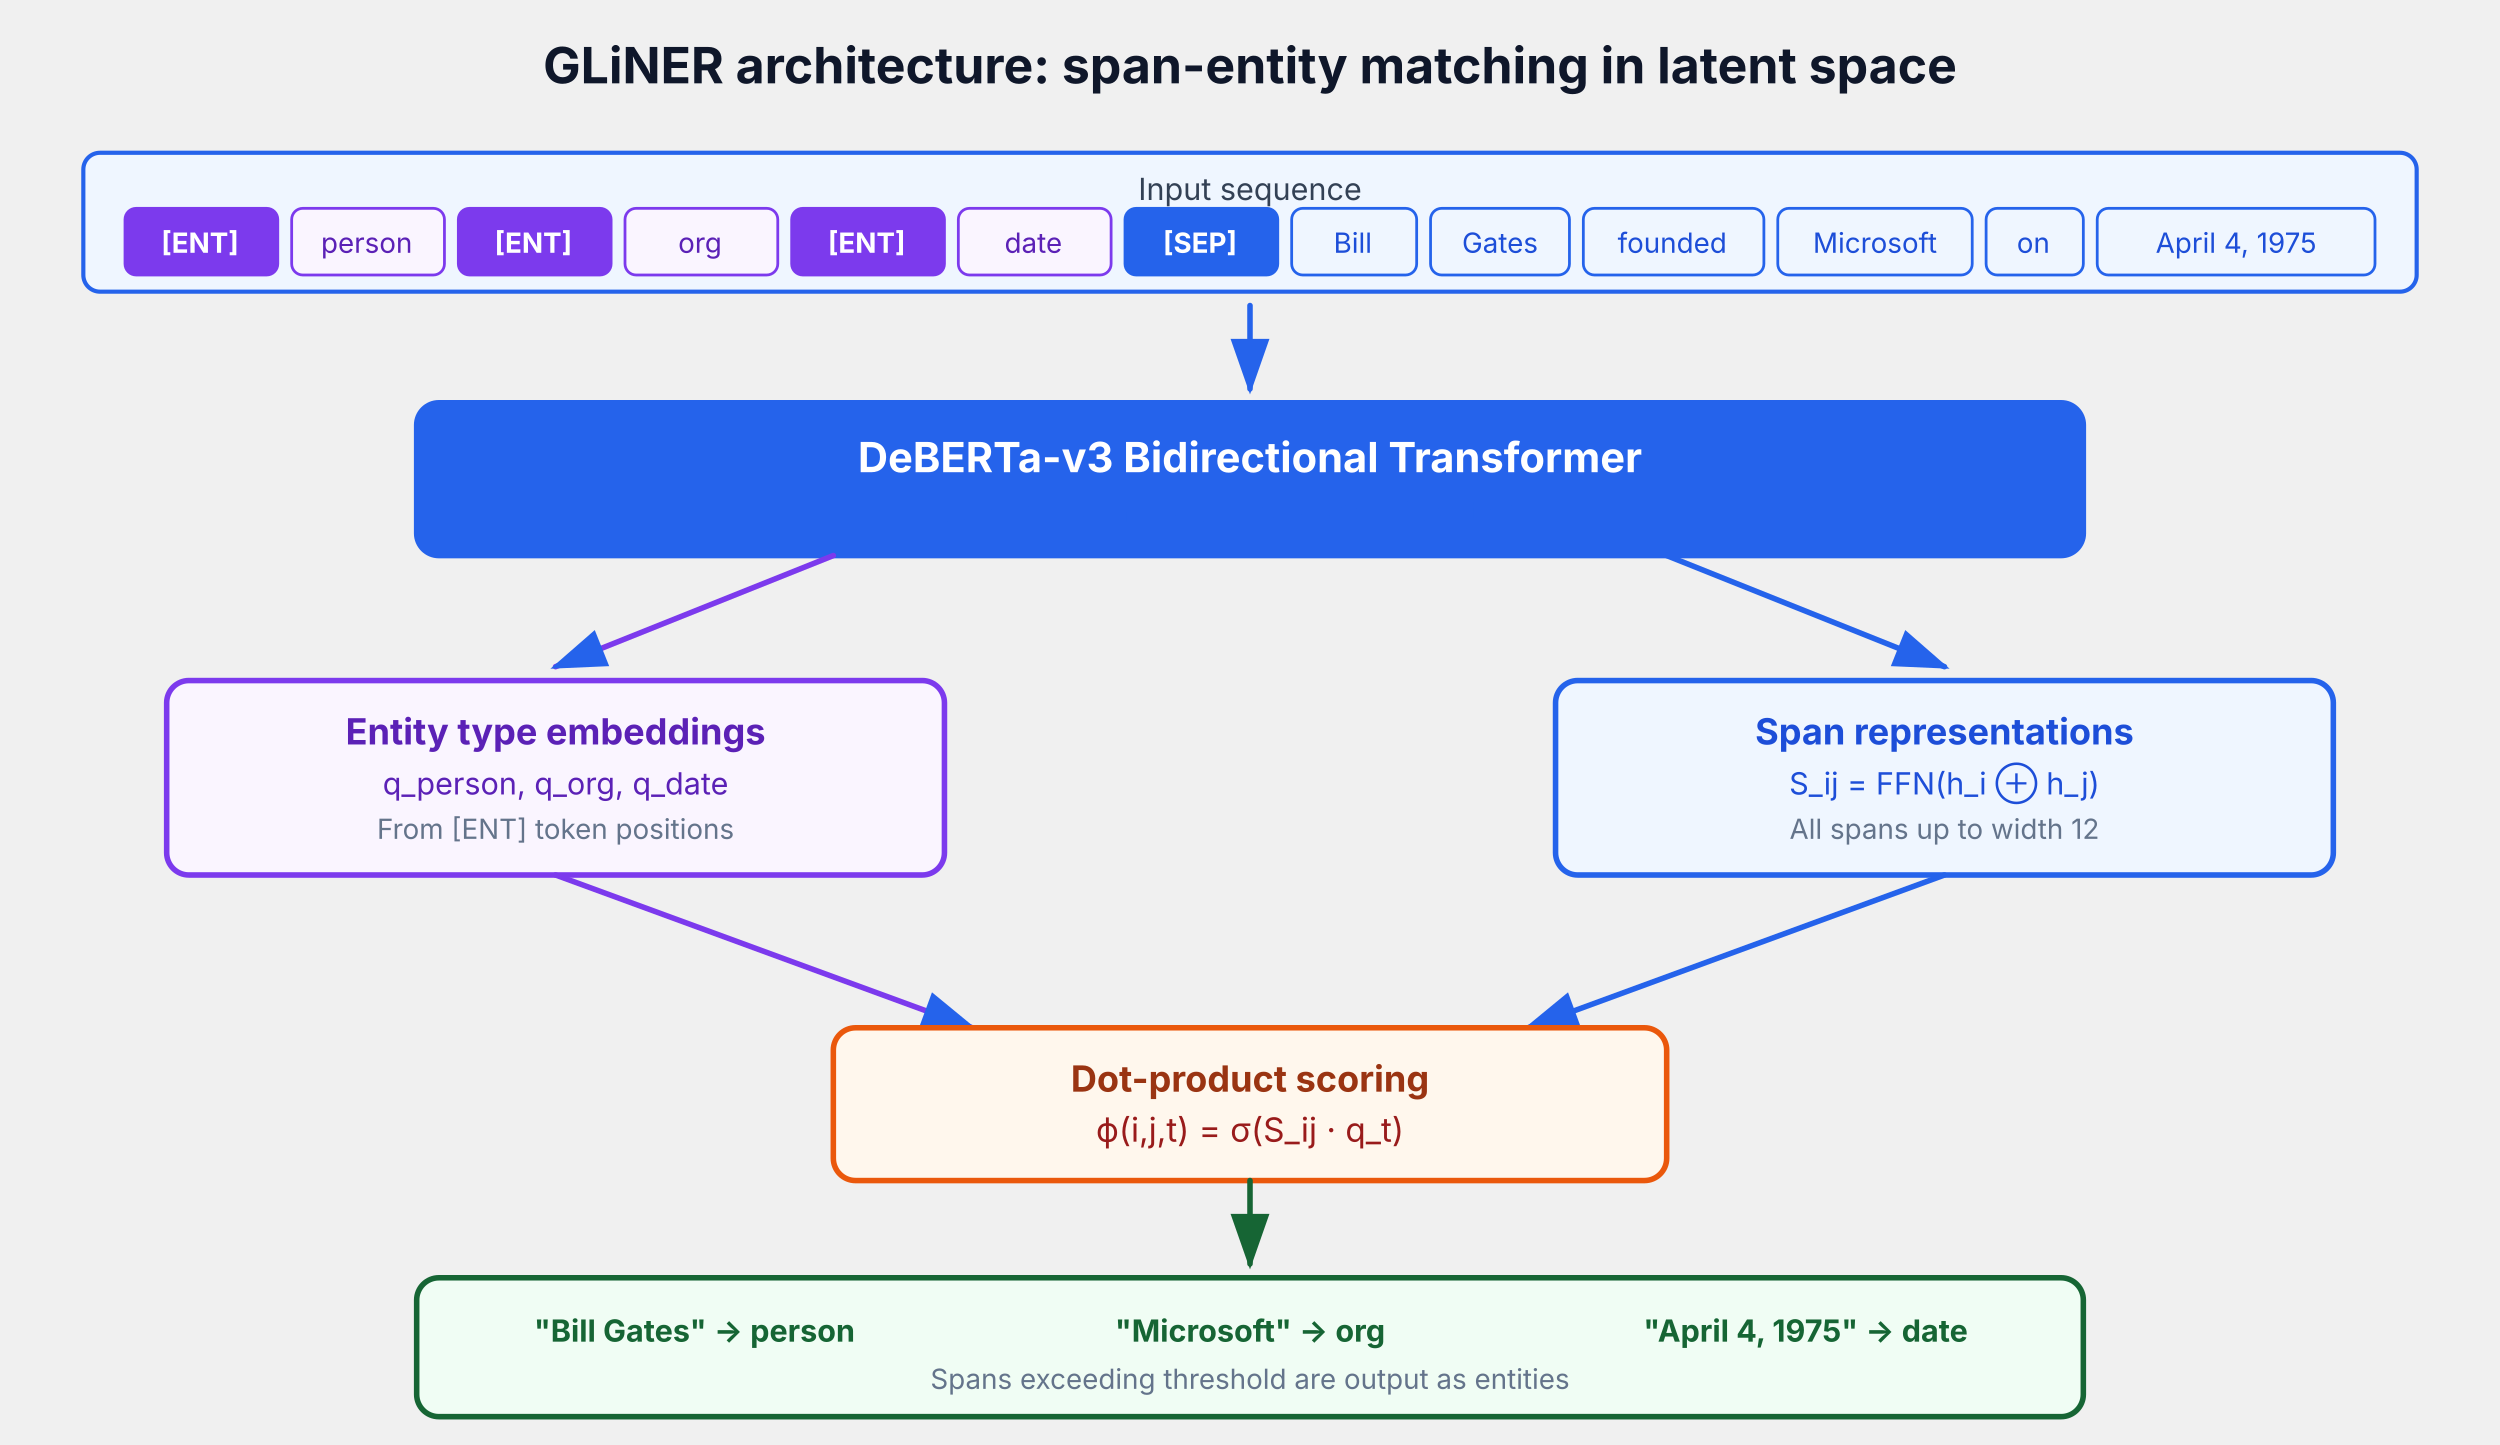
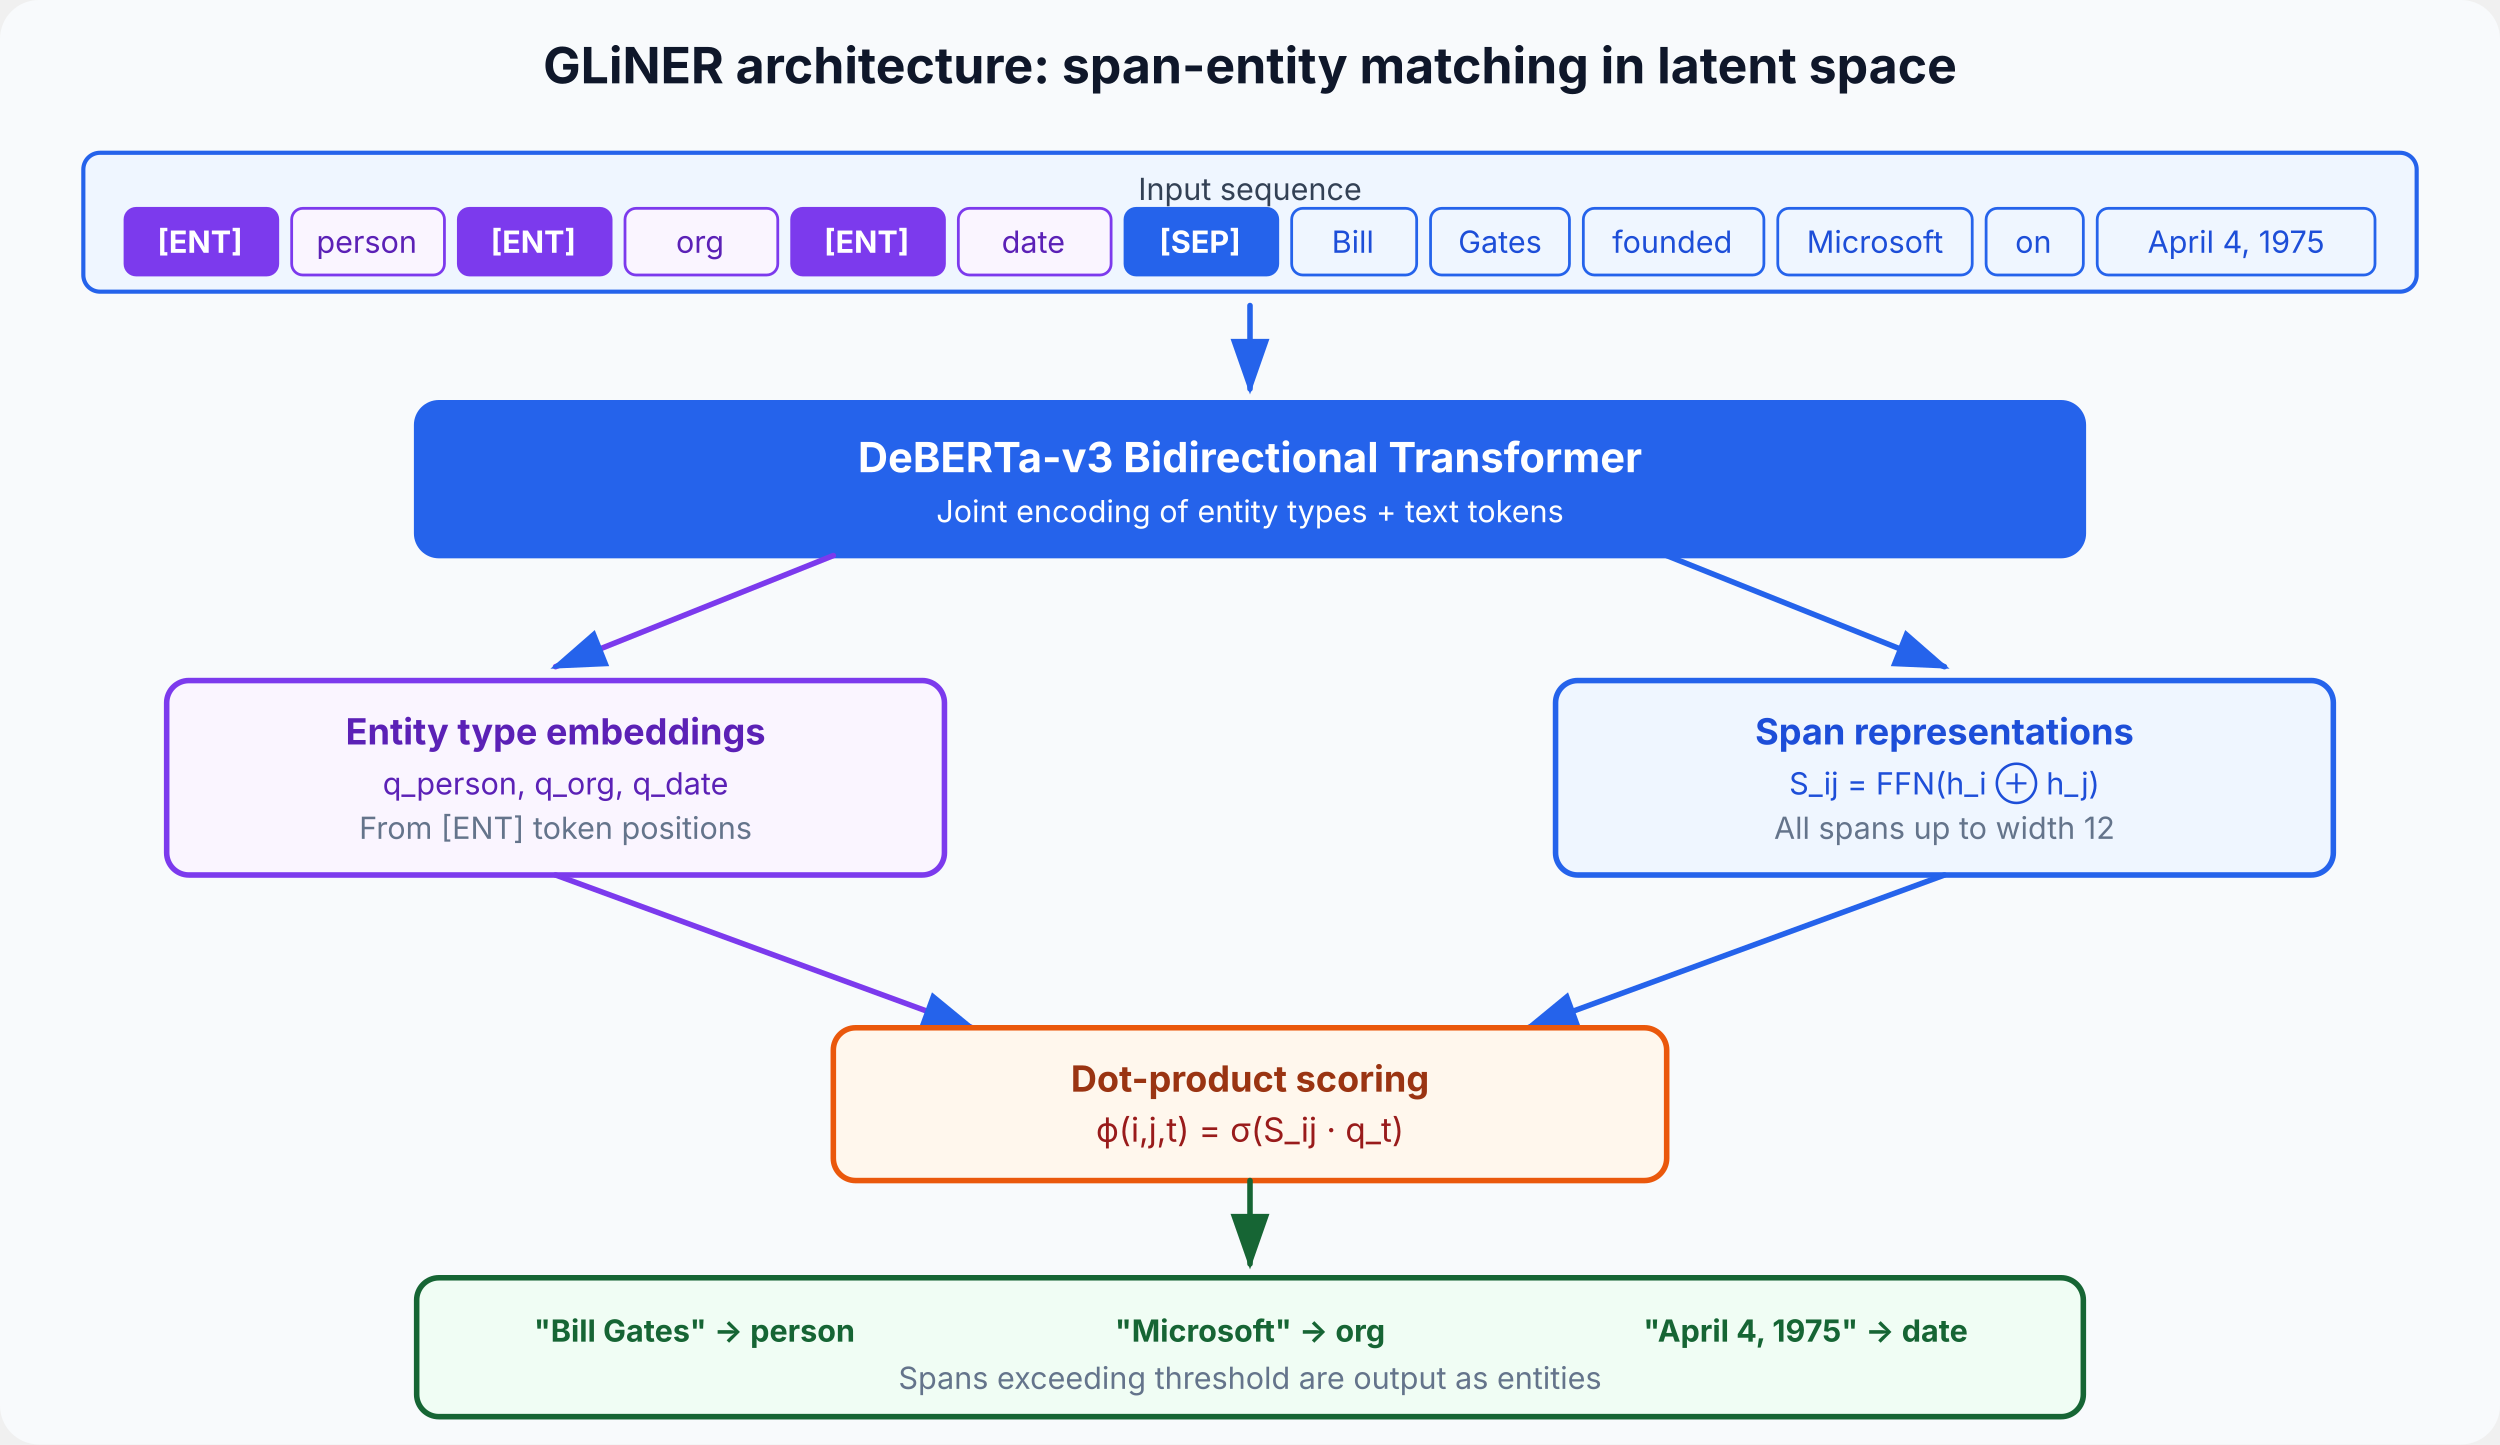
<svg xmlns="http://www.w3.org/2000/svg" viewBox="0 0 900 520" font-family="Inter, system-ui, sans-serif" role="img" aria-label="GLiNER architecture: entity type tokens and text tokens are jointly encoded by DeBERTa, then span representations are scored against entity type embeddings via dot product" data-visual-system="evidence-plate-v1" preserveAspectRatio="xMidYMid meet" shape-rendering="geometricPrecision" text-rendering="geometricPrecision">
  <defs>
    <marker id="arrow1" markerWidth="10" markerHeight="7" refX="9" refY="3.5" orient="auto">
      <polygon points="0 0, 10 3.5, 0 7" fill="#2563eb" />
    </marker>
    <marker id="arrow2" markerWidth="10" markerHeight="7" refX="9" refY="3.5" orient="auto">
      <polygon points="0 0, 10 3.5, 0 7" fill="#166534" />
    </marker>
  </defs>
  <style data-visual-system="evidence-plate-v1">
    * { animation: none !important; }
    .anim-box, .bar, .bar-text, .seq-item, .t-box, .flow { opacity: 1 !important; transform: none !important; }
    path, line, polyline { stroke-linecap: round; stroke-linejoin: round; }
  </style>
+   <rect width="900" height="520" rx="14" fill="#f8fafc" />
  <text x="450" y="30" text-anchor="middle" font-size="18" font-weight="bold" fill="#0f172a">GLiNER architecture: span-entity matching in latent space</text>
  <rect x="30" y="55" width="840" height="50" rx="6" fill="#eff6ff" stroke="#2563eb" stroke-width="1.5" />
  <text x="450" y="72" text-anchor="middle" font-size="11" fill="#334155">Input sequence</text>
  <rect x="45" y="75" width="55" height="24" rx="4" fill="#7c3aed" stroke="#7c3aed" stroke-width="1" />
-   <text x="72" y="91" text-anchor="middle" font-size="10" fill="#ffffff" font-weight="bold">[ENT]</text>
+   <text x="72" y="91" text-anchor="middle" font-size="11" fill="#ffffff" font-weight="bold">[ENT]</text>
  <rect x="105" y="75" width="55" height="24" rx="4" fill="#faf5ff" stroke="#7c3aed" stroke-width="1" />
-   <text x="132" y="91" text-anchor="middle" font-size="10" fill="#5b21b6">person</text>
+   <text x="132" y="91" text-anchor="middle" font-size="11" fill="#5b21b6">person</text>
  <rect x="165" y="75" width="55" height="24" rx="4" fill="#7c3aed" stroke="#7c3aed" stroke-width="1" />
-   <text x="192" y="91" text-anchor="middle" font-size="10" fill="#ffffff" font-weight="bold">[ENT]</text>
+   <text x="192" y="91" text-anchor="middle" font-size="11" fill="#ffffff" font-weight="bold">[ENT]</text>
  <rect x="225" y="75" width="55" height="24" rx="4" fill="#faf5ff" stroke="#7c3aed" stroke-width="1" />
-   <text x="252" y="91" text-anchor="middle" font-size="10" fill="#5b21b6">org</text>
+   <text x="252" y="91" text-anchor="middle" font-size="11" fill="#5b21b6">org</text>
  <rect x="285" y="75" width="55" height="24" rx="4" fill="#7c3aed" stroke="#7c3aed" stroke-width="1" />
-   <text x="312" y="91" text-anchor="middle" font-size="10" fill="#ffffff" font-weight="bold">[ENT]</text>
+   <text x="312" y="91" text-anchor="middle" font-size="11" fill="#ffffff" font-weight="bold">[ENT]</text>
  <rect x="345" y="75" width="55" height="24" rx="4" fill="#faf5ff" stroke="#7c3aed" stroke-width="1" />
-   <text x="372" y="91" text-anchor="middle" font-size="10" fill="#5b21b6">date</text>
+   <text x="372" y="91" text-anchor="middle" font-size="11" fill="#5b21b6">date</text>
  <rect x="405" y="75" width="55" height="24" rx="4" fill="#2563eb" stroke="#2563eb" stroke-width="1" />
-   <text x="432" y="91" text-anchor="middle" font-size="10" fill="#ffffff" font-weight="bold">[SEP]</text>
+   <text x="432" y="91" text-anchor="middle" font-size="11" fill="#ffffff" font-weight="bold">[SEP]</text>
  <rect x="465" y="75" width="45" height="24" rx="4" fill="#eff6ff" stroke="#2563eb" stroke-width="1" />
-   <text x="487" y="91" text-anchor="middle" font-size="10" fill="#1d4ed8">Bill</text>
+   <text x="487" y="91" text-anchor="middle" font-size="11" fill="#1d4ed8">Bill</text>
  <rect x="515" y="75" width="50" height="24" rx="4" fill="#eff6ff" stroke="#2563eb" stroke-width="1" />
-   <text x="540" y="91" text-anchor="middle" font-size="10" fill="#1d4ed8">Gates</text>
+   <text x="540" y="91" text-anchor="middle" font-size="11" fill="#1d4ed8">Gates</text>
  <rect x="570" y="75" width="65" height="24" rx="4" fill="#eff6ff" stroke="#2563eb" stroke-width="1" />
-   <text x="602" y="91" text-anchor="middle" font-size="10" fill="#1d4ed8">founded</text>
+   <text x="602" y="91" text-anchor="middle" font-size="11" fill="#1d4ed8">founded</text>
  <rect x="640" y="75" width="70" height="24" rx="4" fill="#eff6ff" stroke="#2563eb" stroke-width="1" />
-   <text x="675" y="91" text-anchor="middle" font-size="10" fill="#1d4ed8">Microsoft</text>
+   <text x="675" y="91" text-anchor="middle" font-size="11" fill="#1d4ed8">Microsoft</text>
  <rect x="715" y="75" width="35" height="24" rx="4" fill="#eff6ff" stroke="#2563eb" stroke-width="1" />
-   <text x="732" y="91" text-anchor="middle" font-size="10" fill="#1d4ed8">on</text>
+   <text x="732" y="91" text-anchor="middle" font-size="11" fill="#1d4ed8">on</text>
  <rect x="755" y="75" width="100" height="24" rx="4" fill="#eff6ff" stroke="#2563eb" stroke-width="1" />
-   <text x="805" y="91" text-anchor="middle" font-size="10" fill="#1d4ed8">April 4, 1975</text>
+   <text x="805" y="91" text-anchor="middle" font-size="11" fill="#1d4ed8">April 4, 1975</text>
  <line x1="450" y1="110" x2="450" y2="140" stroke="#2563eb" stroke-width="2" marker-end="url(#arrow1)" />
  <rect x="150" y="145" width="600" height="55" rx="8" fill="#2563eb" stroke="#2563eb" stroke-width="2" />
  <text x="450" y="170" text-anchor="middle" font-size="15" fill="#ffffff" font-weight="bold">DeBERTa-v3 Bidirectional Transformer</text>
-   <text x="450" y="188" text-anchor="middle" font-size="11" fill="#2563eb">Joint encoding of entity types + text tokens</text>
+   <text x="450" y="188" text-anchor="middle" font-size="11" fill="#ffffff">Joint encoding of entity types + text tokens</text>
  <line x1="300" y1="200" x2="200" y2="240" stroke="#7c3aed" stroke-width="2" marker-end="url(#arrow1)" />
  <line x1="600" y1="200" x2="700" y2="240" stroke="#2563eb" stroke-width="2" marker-end="url(#arrow1)" />
  <rect x="60" y="245" width="280" height="70" rx="8" fill="#faf5ff" stroke="#7c3aed" stroke-width="2" />
  <text x="200" y="268" text-anchor="middle" font-size="13" font-weight="bold" fill="#5b21b6">Entity type embeddings</text>
  <text x="200" y="286" text-anchor="middle" font-size="11" fill="#5b21b6">q_person, q_org, q_date</text>
-   <text x="200" y="302" text-anchor="middle" font-size="10" fill="#64748b">From [ENT] token positions</text>
+   <text x="200" y="302" text-anchor="middle" font-size="11" fill="#64748b">From [ENT] token positions</text>
  <rect x="560" y="245" width="280" height="70" rx="8" fill="#eff6ff" stroke="#2563eb" stroke-width="2" />
  <text x="700" y="268" text-anchor="middle" font-size="13" font-weight="bold" fill="#1d4ed8">Span representations</text>
  <text x="700" y="286" text-anchor="middle" font-size="11" fill="#1d4ed8">S_ij = FFN(h_i ⊕ h_j)</text>
-   <text x="700" y="302" text-anchor="middle" font-size="10" fill="#64748b">All spans up to width 12</text>
+   <text x="700" y="302" text-anchor="middle" font-size="11" fill="#64748b">All spans up to width 12</text>
  <line x1="200" y1="315" x2="350" y2="370" stroke="#7c3aed" stroke-width="2" marker-end="url(#arrow1)" />
  <line x1="700" y1="315" x2="550" y2="370" stroke="#2563eb" stroke-width="2" marker-end="url(#arrow1)" />
  <rect x="300" y="370" width="300" height="55" rx="8" fill="#fff7ed" stroke="#ea580c" stroke-width="2" />
  <text x="450" y="393" text-anchor="middle" font-size="13" font-weight="bold" fill="#9a3412">Dot-product scoring</text>
  <text x="450" y="411" text-anchor="middle" font-size="12" fill="#991b1b">ϕ(i,j,t) = σ(S_ij · q_t)</text>
  <line x1="450" y1="425" x2="450" y2="455" stroke="#166534" stroke-width="2" marker-end="url(#arrow2)" />
  <rect x="150" y="460" width="600" height="50" rx="8" fill="#f0fdf4" stroke="#166534" stroke-width="2" />
  <text x="250" y="483" text-anchor="middle" font-size="11" fill="#166534" font-weight="bold">"Bill Gates" → person</text>
  <text x="450" y="483" text-anchor="middle" font-size="11" fill="#166534" font-weight="bold">"Microsoft" → org</text>
  <text x="650" y="483" text-anchor="middle" font-size="11" fill="#166534" font-weight="bold">"April 4, 1975" → date</text>
-   <text x="450" y="500" text-anchor="middle" font-size="10" fill="#64748b">Spans exceeding threshold are output as entities</text>
+   <text x="450" y="500" text-anchor="middle" font-size="11" fill="#64748b">Spans exceeding threshold are output as entities</text>
</svg>
